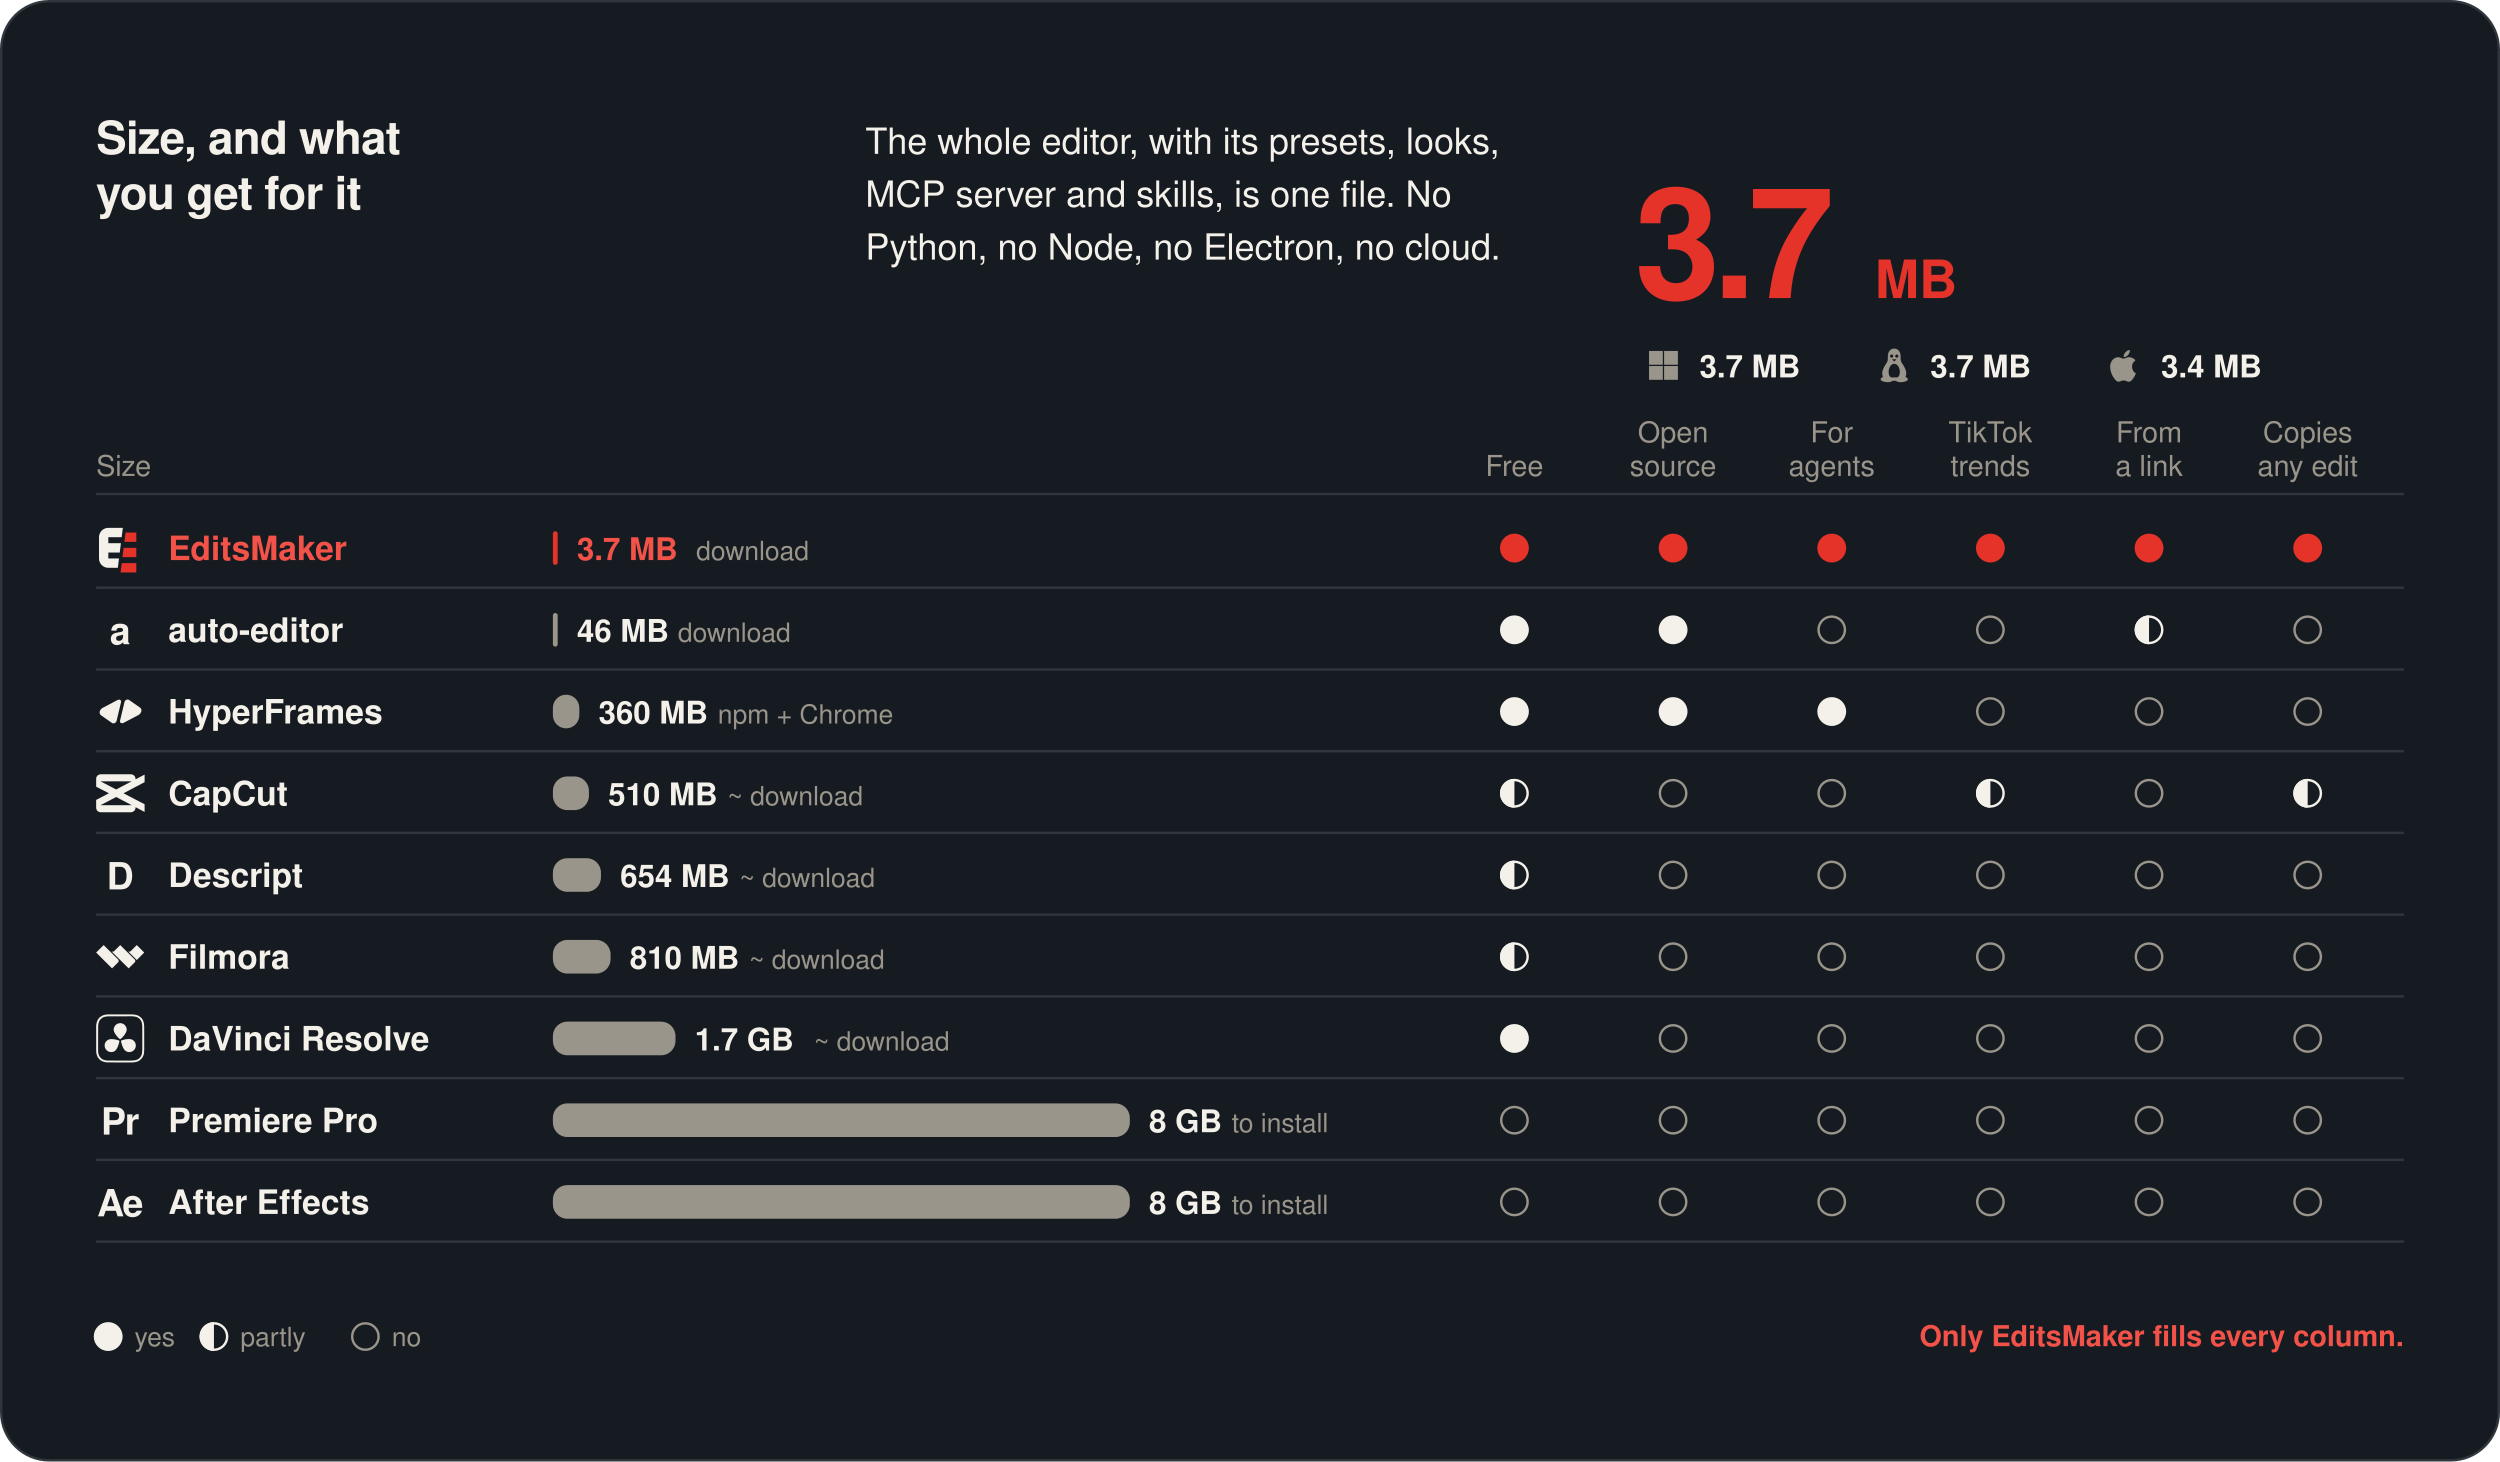
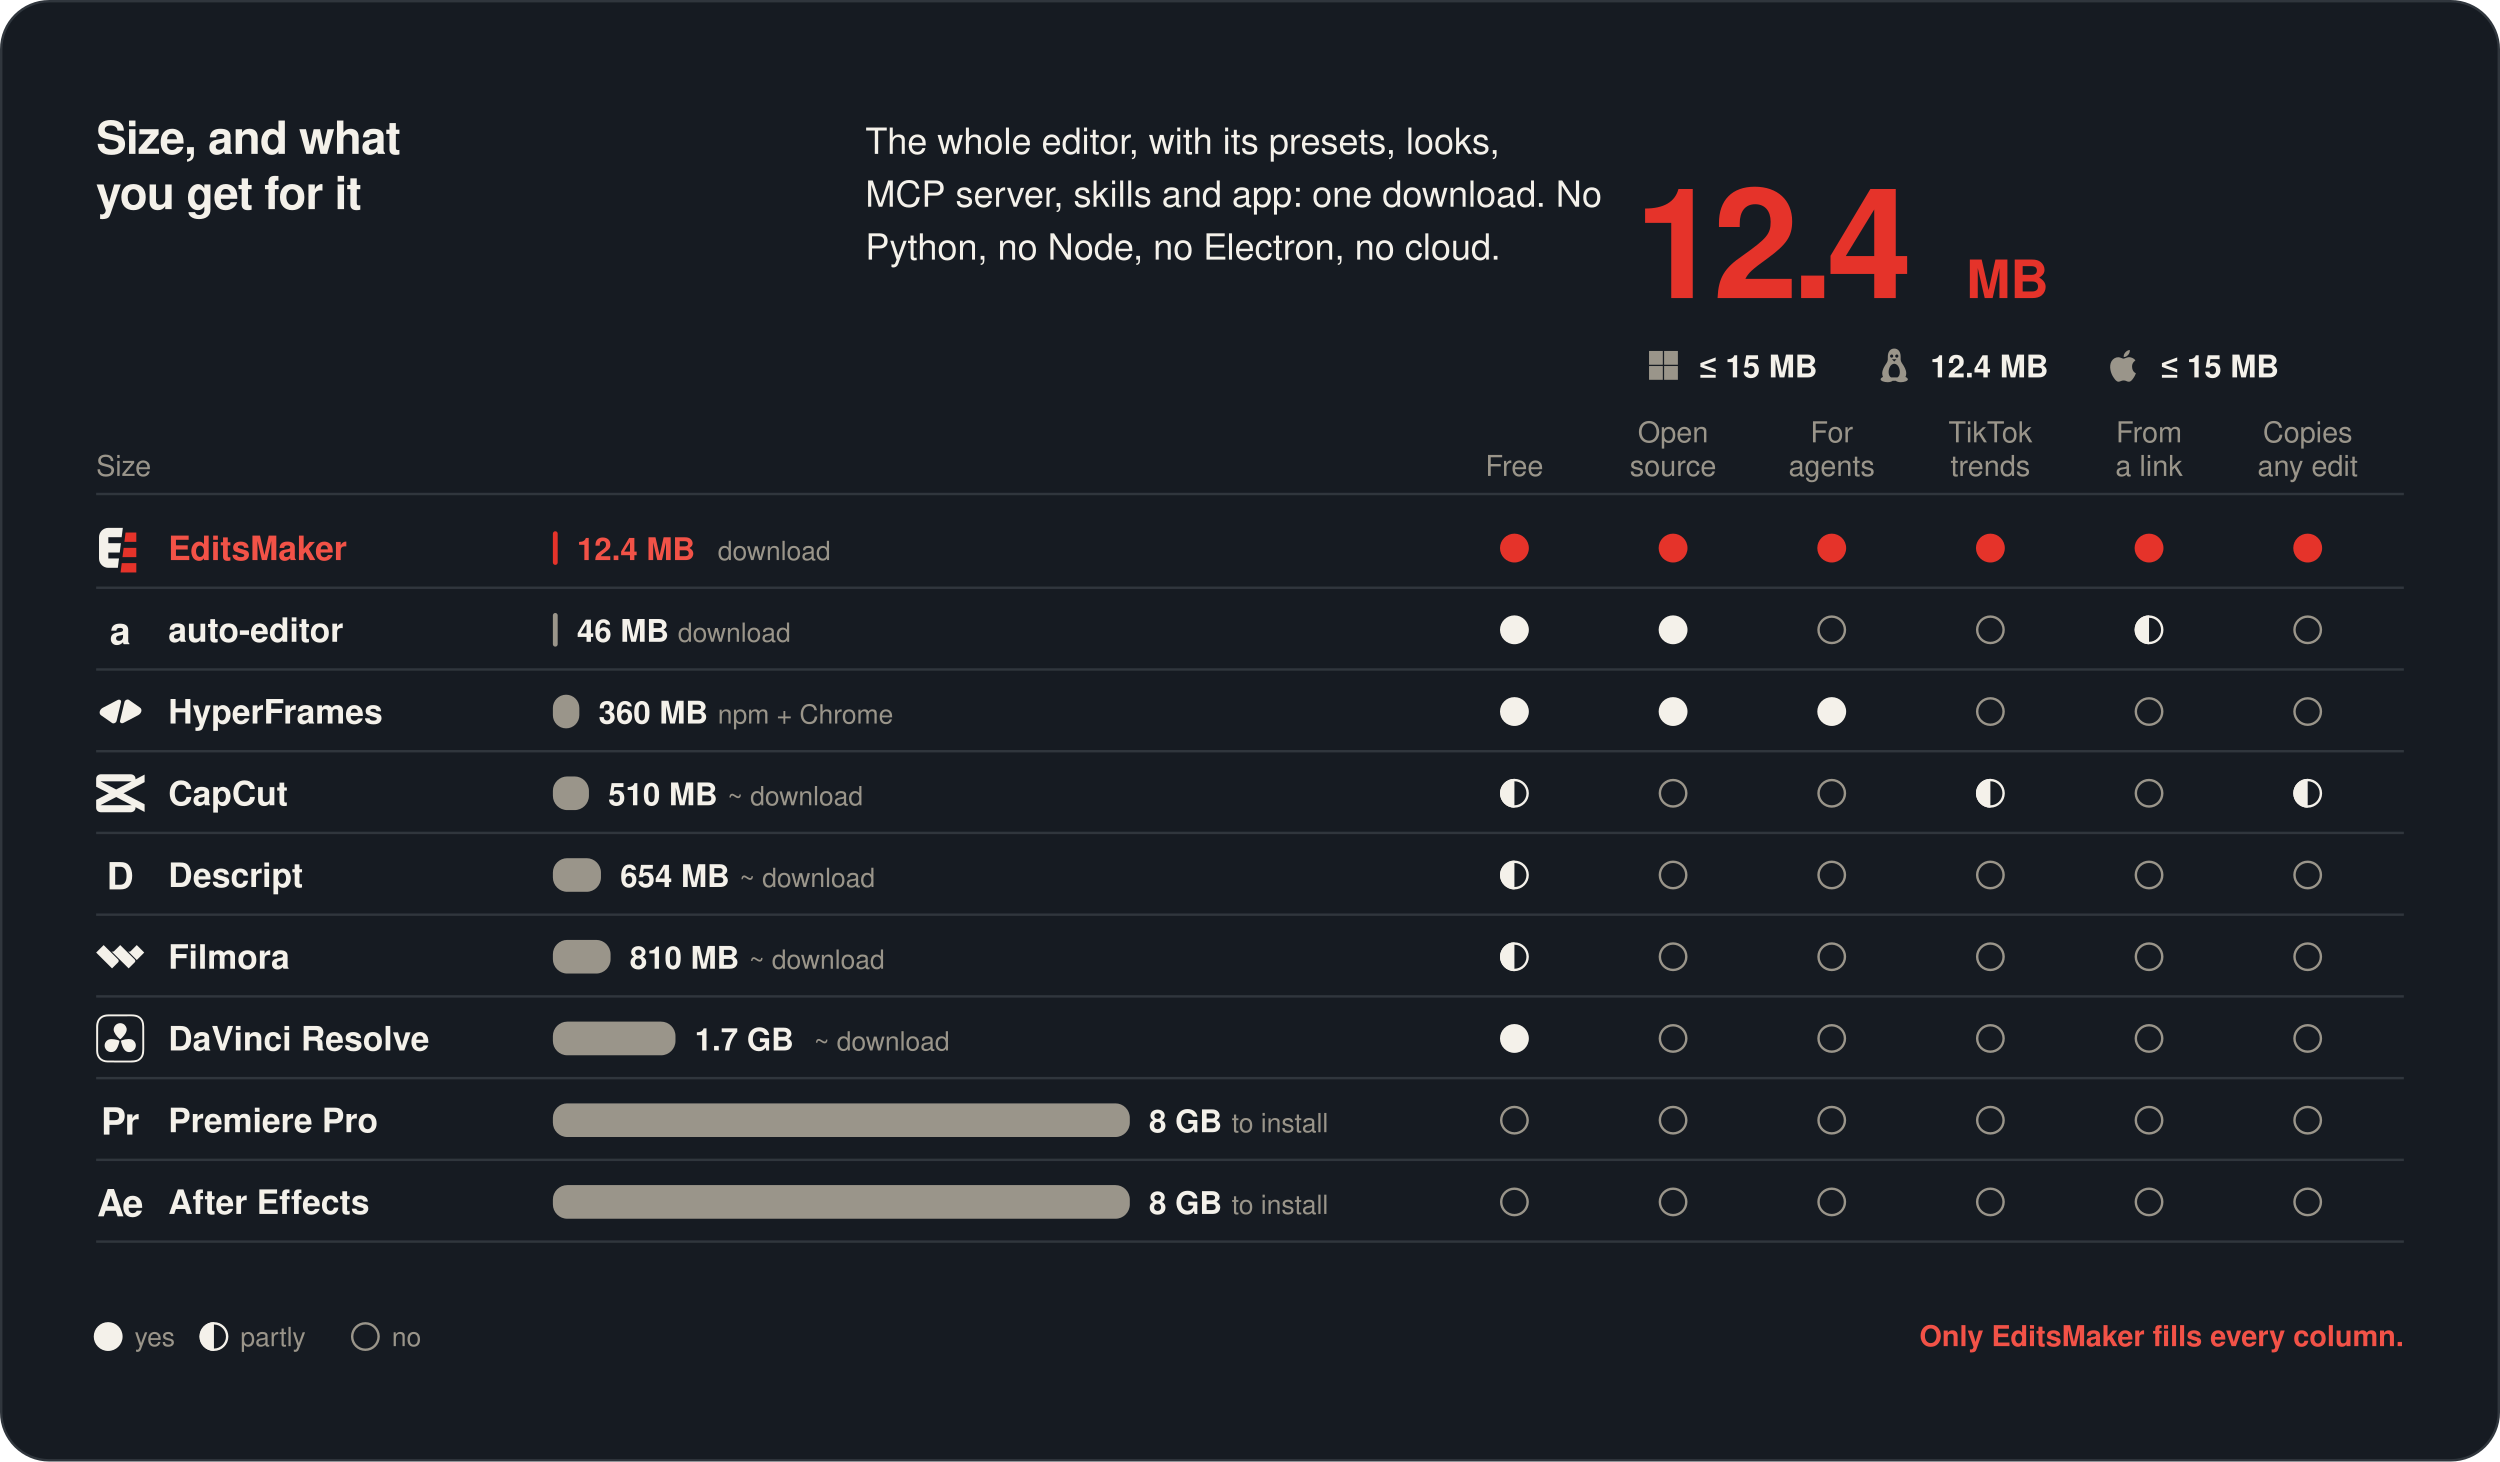
- <svg xmlns="http://www.w3.org/2000/svg" width="1040" height="608" viewBox="0 0 1040 608" role="img" aria-label="EditsMaker against other editors. Download: EditsMaker 3.7 MB (Windows 3.7, Linux 3.7, macOS 3.4), auto-editor 46 MB, HyperFrames about 360 MB with its Chrome, CapCut about 510 MB, Descript about 654 MB, Filmora about 810 MB, DaVinci Resolve about 1.7 GB, Premiere Pro and After Effects 8 GB each to install. EditsMaker is the only one that is free, open source, built for AI agents, reads TikTok's trending songs, takes footage from a link and reverse-engineers any edit into a preset.">
+ <svg xmlns="http://www.w3.org/2000/svg" width="1040" height="608" viewBox="0 0 1040 608" role="img" aria-label="EditsMaker against other editors. Download: EditsMaker 12.4 MB with its desktop app (Linux 12.4, Windows and macOS under 15), auto-editor 46 MB, HyperFrames about 360 MB with its Chrome, CapCut about 510 MB, Descript about 654 MB, Filmora about 810 MB, DaVinci Resolve about 1.7 GB, Premiere Pro and After Effects 8 GB each to install.">
  <rect x="0.5" y="0.5" width="1039" height="607" rx="20" fill="#161B22" stroke="#30363D" />
  <g transform="translate(40,40)">
    <text x="0" y="24" font-family="Helvetica Neue, Helvetica, Arial, Liberation Sans, sans-serif" font-weight="700" font-size="19" fill="#F4F1EA" text-anchor="start" letter-spacing="-0.3">Size, and what</text>
    <text x="0" y="47" font-family="Helvetica Neue, Helvetica, Arial, Liberation Sans, sans-serif" font-weight="700" font-size="19" fill="#F4F1EA" text-anchor="start" letter-spacing="-0.3">you get for it</text>
    <text x="320" y="24" font-family="Helvetica Neue, Helvetica, Arial, Liberation Sans, sans-serif" font-weight="300" font-size="15" fill="#F4F1EA" text-anchor="start" letter-spacing="0">The whole editor, with its presets, looks,</text>
-     <text x="320" y="46" font-family="Helvetica Neue, Helvetica, Arial, Liberation Sans, sans-serif" font-weight="300" font-size="15" fill="#F4F1EA" text-anchor="start" letter-spacing="0">MCP server and skills, is one file. No</text>
+     <text x="320" y="46" font-family="Helvetica Neue, Helvetica, Arial, Liberation Sans, sans-serif" font-weight="300" font-size="15" fill="#F4F1EA" text-anchor="start" letter-spacing="0">MCP server, skills and app: one download. No</text>
    <text x="320" y="68" font-family="Helvetica Neue, Helvetica, Arial, Liberation Sans, sans-serif" font-weight="300" font-size="15" fill="#F4F1EA" text-anchor="start" letter-spacing="0">Python, no Node, no Electron, no cloud.</text>
-     <text x="640" y="84" font-family="Helvetica Neue, Helvetica, Arial, Liberation Sans, sans-serif" font-weight="700" font-size="64" fill="#E5332A" text-anchor="start" letter-spacing="-3">3.7</text>
-     <text x="740" y="84" font-family="Helvetica Neue, Helvetica, Arial, Liberation Sans, sans-serif" font-weight="700" font-size="22" fill="#E5332A" text-anchor="start" letter-spacing="0">MB</text>
+     <text x="640" y="84" font-family="Helvetica Neue, Helvetica, Arial, Liberation Sans, sans-serif" font-weight="700" font-size="64" fill="#E5332A" text-anchor="start" letter-spacing="-3">12.4</text>
+     <text x="778" y="84" font-family="Helvetica Neue, Helvetica, Arial, Liberation Sans, sans-serif" font-weight="700" font-size="22" fill="#E5332A" text-anchor="start" letter-spacing="0">MB</text>
    <path transform="translate(644,104) scale(0.6667)" d="M3 3h8.6v8.6H3zM12.4 3H21v8.6h-8.6zM3 12.4h8.6V21H3zM12.4 12.4H21V21h-8.6z" fill="#9A958A" fill-rule="evenodd" />
-     <text x="667" y="117" font-family="Helvetica Neue, Helvetica, Arial, Liberation Sans, sans-serif" font-weight="700" font-size="13" fill="#F4F1EA" text-anchor="start" letter-spacing="0">3.7 MB</text>
+     <text x="667" y="117" font-family="Helvetica Neue, Helvetica, Arial, Liberation Sans, sans-serif" font-weight="700" font-size="13" fill="#F4F1EA" text-anchor="start" letter-spacing="0">≤ 15 MB</text>
    <path transform="translate(740,104) scale(0.6667)" d="M12 1.5c-2.6 0-4 2.2-4 5 0 1.4.2 2.5-.7 3.9C5.8 12.6 4.5 14.8 4.5 17c0 .9.2 1.6.5 2.2-.9.4-1.5.9-1.5 1.5 0 1 2.2 1.8 4.4 1.8 1.4 0 2.6-.4 3.1-.9h2c.5.5 1.7.9 3.1.9 2.2 0 4.4-.8 4.4-1.8 0-.6-.6-1.1-1.5-1.5.3-.6.5-1.3.5-2.2 0-2.2-1.3-4.4-2.8-6.6-.9-1.4-.7-2.5-.7-3.9 0-2.8-1.4-5-4-5zM10.4 5.2a1 1 0 1 0 0 2 1 1 0 0 0 0-2zm3.2 0a1 1 0 1 0 0 2 1 1 0 0 0 0-2zM12 11c-2 0-3.5 2.4-3.5 5.2 0 1.7.6 2.8 1.5 3.3h4c.9-.5 1.5-1.6 1.5-3.3 0-2.8-1.5-5.2-3.5-5.2z M10.6 8.2h2.8L12 9.6z" fill="#9A958A" fill-rule="evenodd" />
-     <text x="763" y="117" font-family="Helvetica Neue, Helvetica, Arial, Liberation Sans, sans-serif" font-weight="700" font-size="13" fill="#F4F1EA" text-anchor="start" letter-spacing="0">3.7 MB</text>
+     <text x="763" y="117" font-family="Helvetica Neue, Helvetica, Arial, Liberation Sans, sans-serif" font-weight="700" font-size="13" fill="#F4F1EA" text-anchor="start" letter-spacing="0">12.4 MB</text>
    <path transform="translate(836,104) scale(0.6667)" d="M16.4 12.6c0-2.4 2-3.6 2.1-3.7-1.2-1.7-3-1.9-3.6-2-1.5-.2-3 .9-3.8.9-.8 0-2-.9-3.3-.9-1.7 0-3.3 1-4.2 2.5-1.8 3.1-.5 7.7 1.3 10.2.8 1.2 1.8 2.6 3.1 2.6 1.2-.1 1.7-.8 3.2-.8s1.9.8 3.2.8c1.3 0 2.2-1.3 3-2.5 1-1.4 1.3-2.7 1.4-2.8-.1 0-2.4-.9-2.4-4.3zM14 5.4c.7-.8 1.1-1.9 1-3-1 0-2.1.7-2.8 1.5-.6.7-1.2 1.8-1 2.9 1.1.1 2.1-.6 2.8-1.4z" fill="#9A958A" fill-rule="evenodd" />
-     <text x="859" y="117" font-family="Helvetica Neue, Helvetica, Arial, Liberation Sans, sans-serif" font-weight="700" font-size="13" fill="#F4F1EA" text-anchor="start" letter-spacing="0">3.4 MB</text>
+     <text x="859" y="117" font-family="Helvetica Neue, Helvetica, Arial, Liberation Sans, sans-serif" font-weight="700" font-size="13" fill="#F4F1EA" text-anchor="start" letter-spacing="0">≤ 15 MB</text>
    <text x="0" y="158" font-family="Helvetica Neue, Helvetica, Arial, Liberation Sans, sans-serif" font-weight="400" font-size="12" fill="#9A958A" text-anchor="start" letter-spacing="0">Size</text>
    <line x1="0" y1="165.5" x2="960" y2="165.5" stroke="#30363D" stroke-width="1" />
    <text x="590" y="158" font-family="Helvetica Neue, Helvetica, Arial, Liberation Sans, sans-serif" font-weight="400" font-size="12" fill="#9A958A" text-anchor="middle" letter-spacing="0">Free</text>
    <text x="656" y="158" font-family="Helvetica Neue, Helvetica, Arial, Liberation Sans, sans-serif" font-weight="400" font-size="12" fill="#9A958A" text-anchor="middle" letter-spacing="0">source</text>
    <text x="656" y="144" font-family="Helvetica Neue, Helvetica, Arial, Liberation Sans, sans-serif" font-weight="400" font-size="12" fill="#9A958A" text-anchor="middle" letter-spacing="0">Open</text>
    <text x="722" y="158" font-family="Helvetica Neue, Helvetica, Arial, Liberation Sans, sans-serif" font-weight="400" font-size="12" fill="#9A958A" text-anchor="middle" letter-spacing="0">agents</text>
    <text x="722" y="144" font-family="Helvetica Neue, Helvetica, Arial, Liberation Sans, sans-serif" font-weight="400" font-size="12" fill="#9A958A" text-anchor="middle" letter-spacing="0">For</text>
    <text x="788" y="158" font-family="Helvetica Neue, Helvetica, Arial, Liberation Sans, sans-serif" font-weight="400" font-size="12" fill="#9A958A" text-anchor="middle" letter-spacing="0">trends</text>
    <text x="788" y="144" font-family="Helvetica Neue, Helvetica, Arial, Liberation Sans, sans-serif" font-weight="400" font-size="12" fill="#9A958A" text-anchor="middle" letter-spacing="0">TikTok</text>
    <text x="854" y="158" font-family="Helvetica Neue, Helvetica, Arial, Liberation Sans, sans-serif" font-weight="400" font-size="12" fill="#9A958A" text-anchor="middle" letter-spacing="0">a link</text>
    <text x="854" y="144" font-family="Helvetica Neue, Helvetica, Arial, Liberation Sans, sans-serif" font-weight="400" font-size="12" fill="#9A958A" text-anchor="middle" letter-spacing="0">From</text>
    <text x="920" y="158" font-family="Helvetica Neue, Helvetica, Arial, Liberation Sans, sans-serif" font-weight="400" font-size="12" fill="#9A958A" text-anchor="middle" letter-spacing="0">any edit</text>
    <text x="920" y="144" font-family="Helvetica Neue, Helvetica, Arial, Liberation Sans, sans-serif" font-weight="400" font-size="12" fill="#9A958A" text-anchor="middle" letter-spacing="0">Copies</text>
    <g transform="translate(-3.8,174.6) scale(0.2770833)">
      <defs>
        <clipPath id="lm0178">
          <polygon points="0,0 56,0 44,96 0,96" />
        </clipPath>
        <clipPath id="rm0178">
          <polygon points="61,0 96,0 96,96 49,96" />
        </clipPath>
      </defs>
      <g clip-path="url(#lm0178)">
        <path d="M32,18 H74 V32 H32 V41 H74 V55 H32 V64 H74 V78 H32 A14,14 0 0 1 18,64 V32 A14,14 0 0 1 32,18 Z" fill="#F4F1EA" />
      </g>
      <g clip-path="url(#rm0178)">
        <path d="M32,18 H74 V32 H32 V41 H74 V55 H32 V64 H74 V78 H32 A14,14 0 0 1 18,64 V32 A14,14 0 0 1 32,18 Z" fill="#E5332A" transform="translate(0,7)" />
      </g>
    </g>
    <text x="30" y="193" font-family="Helvetica Neue, Helvetica, Arial, Liberation Sans, sans-serif" font-weight="700" font-size="14" fill="#F25247" text-anchor="start" letter-spacing="0">EditsMaker</text>
    <rect x="190" y="181" width="2" height="14" rx="1" fill="#E5332A" />
-     <text x="200" y="193" font-family="Helvetica Neue, Helvetica, Arial, Liberation Sans, sans-serif" font-weight="700" font-size="13" fill="#F25247" text-anchor="start" letter-spacing="0">3.7 MB</text>
-     <text x="249.6" y="193" font-family="Helvetica Neue, Helvetica, Arial, Liberation Sans, sans-serif" font-weight="400" font-size="11" fill="#9A958A" text-anchor="start" letter-spacing="0">download</text>
+     <text x="200" y="193" font-family="Helvetica Neue, Helvetica, Arial, Liberation Sans, sans-serif" font-weight="700" font-size="13" fill="#F25247" text-anchor="start" letter-spacing="0">12.4 MB</text>
+     <text x="258.6" y="193" font-family="Helvetica Neue, Helvetica, Arial, Liberation Sans, sans-serif" font-weight="400" font-size="11" fill="#9A958A" text-anchor="start" letter-spacing="0">download</text>
    <circle cx="590" cy="188" r="6" fill="#E5332A" />
    <circle cx="656" cy="188" r="6" fill="#E5332A" />
    <circle cx="722" cy="188" r="6" fill="#E5332A" />
    <circle cx="788" cy="188" r="6" fill="#E5332A" />
    <circle cx="854" cy="188" r="6" fill="#E5332A" />
    <circle cx="920" cy="188" r="6" fill="#E5332A" />
    <line x1="0" y1="204.5" x2="960" y2="204.5" stroke="#30363D" stroke-width="1" />
    <text x="10.0" y="228.0" font-family="Helvetica Neue, Helvetica, Arial, Liberation Sans, sans-serif" font-weight="700" font-size="15.6" fill="#F4F1EA" text-anchor="middle" letter-spacing="-0.5">a</text>
    <text x="30" y="227" font-family="Helvetica Neue, Helvetica, Arial, Liberation Sans, sans-serif" font-weight="700" font-size="14" fill="#F4F1EA" text-anchor="start" letter-spacing="0">auto-editor</text>
    <rect x="190" y="215" width="2" height="14" rx="1" fill="#9A958A" />
    <text x="200" y="227" font-family="Helvetica Neue, Helvetica, Arial, Liberation Sans, sans-serif" font-weight="700" font-size="13" fill="#F4F1EA" text-anchor="start" letter-spacing="0">46 MB</text>
    <text x="242.0" y="227" font-family="Helvetica Neue, Helvetica, Arial, Liberation Sans, sans-serif" font-weight="400" font-size="11" fill="#9A958A" text-anchor="start" letter-spacing="0">download</text>
    <circle cx="590" cy="222" r="6" fill="#F4F1EA" />
    <circle cx="656" cy="222" r="6" fill="#F4F1EA" />
    <circle cx="722" cy="222" r="5.5" fill="none" stroke="#9A958A" />
    <circle cx="788" cy="222" r="5.5" fill="none" stroke="#9A958A" />
    <circle cx="854" cy="222" r="5.5" fill="none" stroke="#F4F1EA" />
    <path d="M854,216 A6,6 0 0 0 854,228 Z" fill="#F4F1EA" />
    <circle cx="920" cy="222" r="5.5" fill="none" stroke="#9A958A" />
    <line x1="0" y1="238.5" x2="960" y2="238.5" stroke="#30363D" stroke-width="1" />
    <path transform="translate(0,246) scale(0.2)" d="M10.185 57.802L33.114 73.831C36.22 75.998 41.517 73.543 42.482 69.498L51.761 30.427C52.725 26.382 48.58 23.928 44.46 26.094L13.917 42.123C6.967 45.768 4.976 54.158 10.185 57.802Z M87.513 57.514L56.97 73.543C52.837 75.71 48.705 73.255 49.669 69.21L58.948 30.139C59.913 26.094 65.21 23.64 68.315 25.806L91.245 41.835C96.467 45.48 94.463 53.87 87.513 57.514Z" fill="#F4F1EA" fill-rule="evenodd" />
    <text x="30" y="261" font-family="Helvetica Neue, Helvetica, Arial, Liberation Sans, sans-serif" font-weight="700" font-size="14" fill="#F4F1EA" text-anchor="start" letter-spacing="0">HyperFrames</text>
    <rect x="190" y="249" width="11" height="14" rx="5.5" fill="#9A958A" />
    <text x="209" y="261" font-family="Helvetica Neue, Helvetica, Arial, Liberation Sans, sans-serif" font-weight="700" font-size="13" fill="#F4F1EA" text-anchor="start" letter-spacing="0">360 MB</text>
    <text x="258.6" y="261" font-family="Helvetica Neue, Helvetica, Arial, Liberation Sans, sans-serif" font-weight="400" font-size="11" fill="#9A958A" text-anchor="start" letter-spacing="0">npm + Chrome</text>
    <circle cx="590" cy="256" r="6" fill="#F4F1EA" />
    <circle cx="656" cy="256" r="6" fill="#F4F1EA" />
    <circle cx="722" cy="256" r="6" fill="#F4F1EA" />
    <circle cx="788" cy="256" r="5.5" fill="none" stroke="#9A958A" />
    <circle cx="854" cy="256" r="5.5" fill="none" stroke="#9A958A" />
    <circle cx="920" cy="256" r="5.5" fill="none" stroke="#9A958A" />
    <line x1="0" y1="272.5" x2="960" y2="272.5" stroke="#30363D" stroke-width="1" />
    <path transform="translate(0,280) scale(0.8333)" d="M24.189 6.442V2.671l-4.535 2.383V4.91c.002-1.505-1.078-2.411-2.638-2.411H2.64C.993 2.5 0 3.407 0 4.91V8.72L6.354 12 0 15.316v3.8C0 20.595 1 21.5 2.64 21.5h14.373c1.56 0 2.639-.907 2.639-2.382v-.197l4.536 2.409v-3.828L13.64 12 24.19 6.443zM9.982 13.873l7.797 4.083H2.157l7.825-4.083zm7.741-7.828l-7.742 4.057-7.825-4.057h15.567z" fill="#F4F1EA" fill-rule="evenodd" />
    <text x="30" y="295" font-family="Helvetica Neue, Helvetica, Arial, Liberation Sans, sans-serif" font-weight="700" font-size="14" fill="#F4F1EA" text-anchor="start" letter-spacing="0">CapCut</text>
    <rect x="190" y="283" width="15" height="14" rx="6" fill="#9A958A" />
    <text x="213" y="295" font-family="Helvetica Neue, Helvetica, Arial, Liberation Sans, sans-serif" font-weight="700" font-size="13" fill="#F4F1EA" text-anchor="start" letter-spacing="0">510 MB</text>
    <text x="262.6" y="295" font-family="Helvetica Neue, Helvetica, Arial, Liberation Sans, sans-serif" font-weight="400" font-size="11" fill="#9A958A" text-anchor="start" letter-spacing="0">~ download</text>
    <circle cx="590" cy="290" r="5.5" fill="none" stroke="#F4F1EA" />
    <path d="M590,284 A6,6 0 0 0 590,296 Z" fill="#F4F1EA" />
    <circle cx="656" cy="290" r="5.5" fill="none" stroke="#9A958A" />
    <circle cx="722" cy="290" r="5.5" fill="none" stroke="#9A958A" />
    <circle cx="788" cy="290" r="5.5" fill="none" stroke="#F4F1EA" />
    <path d="M788,284 A6,6 0 0 0 788,296 Z" fill="#F4F1EA" />
    <circle cx="854" cy="290" r="5.5" fill="none" stroke="#9A958A" />
    <circle cx="920" cy="290" r="5.5" fill="none" stroke="#F4F1EA" />
    <path d="M920,284 A6,6 0 0 0 920,296 Z" fill="#F4F1EA" />
    <line x1="0" y1="306.5" x2="960" y2="306.5" stroke="#30363D" stroke-width="1" />
    <text x="10.0" y="330.0" font-family="Helvetica Neue, Helvetica, Arial, Liberation Sans, sans-serif" font-weight="700" font-size="15.6" fill="#F4F1EA" text-anchor="middle" letter-spacing="-0.5">D</text>
    <text x="30" y="329" font-family="Helvetica Neue, Helvetica, Arial, Liberation Sans, sans-serif" font-weight="700" font-size="14" fill="#F4F1EA" text-anchor="start" letter-spacing="0">Descript</text>
    <rect x="190" y="317" width="20" height="14" rx="6" fill="#9A958A" />
    <text x="218" y="329" font-family="Helvetica Neue, Helvetica, Arial, Liberation Sans, sans-serif" font-weight="700" font-size="13" fill="#F4F1EA" text-anchor="start" letter-spacing="0">654 MB</text>
    <text x="267.6" y="329" font-family="Helvetica Neue, Helvetica, Arial, Liberation Sans, sans-serif" font-weight="400" font-size="11" fill="#9A958A" text-anchor="start" letter-spacing="0">~ download</text>
    <circle cx="590" cy="324" r="5.5" fill="none" stroke="#F4F1EA" />
    <path d="M590,318 A6,6 0 0 0 590,330 Z" fill="#F4F1EA" />
    <circle cx="656" cy="324" r="5.5" fill="none" stroke="#9A958A" />
    <circle cx="722" cy="324" r="5.5" fill="none" stroke="#9A958A" />
    <circle cx="788" cy="324" r="5.5" fill="none" stroke="#9A958A" />
    <circle cx="854" cy="324" r="5.5" fill="none" stroke="#9A958A" />
    <circle cx="920" cy="324" r="5.5" fill="none" stroke="#9A958A" />
    <line x1="0" y1="340.5" x2="960" y2="340.5" stroke="#30363D" stroke-width="1" />
    <path transform="translate(0,348) scale(0.8333)" d="M16.216 17.814 7.704 9.368l.02-.02c.391.239.91.19 1.249-.147l3.041-3.016 7.241 7.184c.397.394.402 1.029.005 1.426l-3.044 3.019Zm-5.253-3.017-3.03 3.017L0 9.915l3.746-3.73 7.217 7.187a1.005 1.005 0 0 1 0 1.425ZM24 9.913l-3.725 3.727L16 9.367l.02-.021c.388.239.903.19 1.239-.146l3.014-3.015L24 9.913Z" fill="#F4F1EA" fill-rule="evenodd" />
    <text x="30" y="363" font-family="Helvetica Neue, Helvetica, Arial, Liberation Sans, sans-serif" font-weight="700" font-size="14" fill="#F4F1EA" text-anchor="start" letter-spacing="0">Filmora</text>
    <rect x="190" y="351" width="24" height="14" rx="6" fill="#9A958A" />
    <text x="222" y="363" font-family="Helvetica Neue, Helvetica, Arial, Liberation Sans, sans-serif" font-weight="700" font-size="13" fill="#F4F1EA" text-anchor="start" letter-spacing="0">810 MB</text>
    <text x="271.6" y="363" font-family="Helvetica Neue, Helvetica, Arial, Liberation Sans, sans-serif" font-weight="400" font-size="11" fill="#9A958A" text-anchor="start" letter-spacing="0">~ download</text>
    <circle cx="590" cy="358" r="5.5" fill="none" stroke="#F4F1EA" />
    <path d="M590,352 A6,6 0 0 0 590,364 Z" fill="#F4F1EA" />
    <circle cx="656" cy="358" r="5.5" fill="none" stroke="#9A958A" />
    <circle cx="722" cy="358" r="5.5" fill="none" stroke="#9A958A" />
    <circle cx="788" cy="358" r="5.5" fill="none" stroke="#9A958A" />
    <circle cx="854" cy="358" r="5.5" fill="none" stroke="#9A958A" />
    <circle cx="920" cy="358" r="5.5" fill="none" stroke="#9A958A" />
    <line x1="0" y1="374.5" x2="960" y2="374.5" stroke="#30363D" stroke-width="1" />
    <path transform="translate(0,382) scale(0.8333)" d="M17.621 0 5.977.004c-1.37 0-2.756.345-3.762 1.11a4.925 4.925 0 0 0-1.61 2.003C.233 3.93 0 5.02 0 5.951l.012 12.2c.002 1.604.479 3.057 1.461 4.112.984 1.056 2.462 1.683 4.331 1.691L16.856 24c1.26.005 3.095-.036 4.303-.714 1.075-.605 2.025-1.556 2.497-2.984.278-.84.345-2.084.344-3.147l-.021-11.13c-.002-.888-.15-2.023-.547-2.934-.425-.976-1.181-1.815-2.322-2.425C20.353.26 19.123 0 17.622 0zm0 .93c1.378 0 2.538.295 3.04.565.977.523 1.544 1.166 1.889 1.96.315.721.47 1.793.473 2.572l.018 11.13c.002 1.013-.097 2.257-.298 2.86-.396 1.202-1.146 1.946-2.063 2.462-.814.457-2.612.593-3.82.588l-11.05-.044c-1.657-.007-2.832-.534-3.626-1.386-.792-.851-1.212-2.06-1.212-3.485L.999 5.95c0-.829.196-1.827.474-2.437.345-.757.75-1.207 1.365-1.674C3.585 1.27 4.868.97 6.08.97zm-5.66 3.423c-1.976.089-3.204 1.658-3.214 3.29.019 1.443 1.635 3.481 2.884 4.53.12.099.154.109.33.18.062.025.198-.047.327-.135.36-.245.993-.947 1.648-1.738a7.67 7.67 0 0 0 1.031-1.683c.409-.89.261-1.599.235-1.888a3.983 3.983 0 0 0-.99-1.692 3.36 3.36 0 0 0-2.251-.864zm4.172 7.922a10.185 10.185 0 0 0-3.244.61c-.15.058-.26.1-.374.17-.057.036-.11.135-.105.292.017.433.29 1.278.624 2.27.384 1.135 1.066 2.27 1.844 2.74a3.23 3.23 0 0 0 2.53.342c.832-.243 1.595-.868 1.962-1.546.986-1.818.19-3.548-1.121-4.417-.447-.296-1.133-.445-1.89-.46-.074 0-.15-.002-.226-.001zm-8.432.038a6.201 6.201 0 0 0-.752.047c-.596.078-.932.273-1.29.51a3.177 3.177 0 0 0-1.365 1.979c-.075.552-.086 1.053.033 1.507.433 1.389 1.326 2.222 2.847 2.452.636.028 1.37-.063 1.99-.45 1.269-.782 2.08-3.17 2.412-4.742.053-.176.035-.357-.013-.42-.005-.067-.044-.113-.19-.183-.398-.192-1.32-.417-2.375-.6a7.68 7.68 0 0 0-1.297-.1z" fill="#F4F1EA" fill-rule="evenodd" />
    <text x="30" y="397" font-family="Helvetica Neue, Helvetica, Arial, Liberation Sans, sans-serif" font-weight="700" font-size="14" fill="#F4F1EA" text-anchor="start" letter-spacing="0">DaVinci Resolve</text>
    <rect x="190" y="385" width="51" height="14" rx="6" fill="#9A958A" />
    <text x="249" y="397" font-family="Helvetica Neue, Helvetica, Arial, Liberation Sans, sans-serif" font-weight="700" font-size="13" fill="#F4F1EA" text-anchor="start" letter-spacing="0">1.7 GB</text>
    <text x="298.6" y="397" font-family="Helvetica Neue, Helvetica, Arial, Liberation Sans, sans-serif" font-weight="400" font-size="11" fill="#9A958A" text-anchor="start" letter-spacing="0">~ download</text>
    <circle cx="590" cy="392" r="6" fill="#F4F1EA" />
    <circle cx="656" cy="392" r="5.5" fill="none" stroke="#9A958A" />
    <circle cx="722" cy="392" r="5.5" fill="none" stroke="#9A958A" />
    <circle cx="788" cy="392" r="5.5" fill="none" stroke="#9A958A" />
    <circle cx="854" cy="392" r="5.5" fill="none" stroke="#9A958A" />
    <circle cx="920" cy="392" r="5.5" fill="none" stroke="#9A958A" />
    <line x1="0" y1="408.5" x2="960" y2="408.5" stroke="#30363D" stroke-width="1" />
    <text x="10.0" y="432.0" font-family="Helvetica Neue, Helvetica, Arial, Liberation Sans, sans-serif" font-weight="700" font-size="15.6" fill="#F4F1EA" text-anchor="middle" letter-spacing="-0.5">Pr</text>
    <text x="30" y="431" font-family="Helvetica Neue, Helvetica, Arial, Liberation Sans, sans-serif" font-weight="700" font-size="14" fill="#F4F1EA" text-anchor="start" letter-spacing="0">Premiere Pro</text>
    <rect x="190" y="419" width="240" height="14" rx="6" fill="#9A958A" />
    <text x="438" y="431" font-family="Helvetica Neue, Helvetica, Arial, Liberation Sans, sans-serif" font-weight="700" font-size="13" fill="#F4F1EA" text-anchor="start" letter-spacing="0">8 GB</text>
    <text x="472.4" y="431" font-family="Helvetica Neue, Helvetica, Arial, Liberation Sans, sans-serif" font-weight="400" font-size="11" fill="#9A958A" text-anchor="start" letter-spacing="0">to install</text>
    <circle cx="590" cy="426" r="5.5" fill="none" stroke="#9A958A" />
    <circle cx="656" cy="426" r="5.5" fill="none" stroke="#9A958A" />
    <circle cx="722" cy="426" r="5.5" fill="none" stroke="#9A958A" />
    <circle cx="788" cy="426" r="5.5" fill="none" stroke="#9A958A" />
    <circle cx="854" cy="426" r="5.5" fill="none" stroke="#9A958A" />
    <circle cx="920" cy="426" r="5.5" fill="none" stroke="#9A958A" />
    <line x1="0" y1="442.5" x2="960" y2="442.5" stroke="#30363D" stroke-width="1" />
    <text x="10.0" y="466.0" font-family="Helvetica Neue, Helvetica, Arial, Liberation Sans, sans-serif" font-weight="700" font-size="15.6" fill="#F4F1EA" text-anchor="middle" letter-spacing="-0.5">Ae</text>
    <text x="30" y="465" font-family="Helvetica Neue, Helvetica, Arial, Liberation Sans, sans-serif" font-weight="700" font-size="14" fill="#F4F1EA" text-anchor="start" letter-spacing="0">After Effects</text>
    <rect x="190" y="453" width="240" height="14" rx="6" fill="#9A958A" />
    <text x="438" y="465" font-family="Helvetica Neue, Helvetica, Arial, Liberation Sans, sans-serif" font-weight="700" font-size="13" fill="#F4F1EA" text-anchor="start" letter-spacing="0">8 GB</text>
    <text x="472.4" y="465" font-family="Helvetica Neue, Helvetica, Arial, Liberation Sans, sans-serif" font-weight="400" font-size="11" fill="#9A958A" text-anchor="start" letter-spacing="0">to install</text>
    <circle cx="590" cy="460" r="5.5" fill="none" stroke="#9A958A" />
    <circle cx="656" cy="460" r="5.5" fill="none" stroke="#9A958A" />
    <circle cx="722" cy="460" r="5.5" fill="none" stroke="#9A958A" />
    <circle cx="788" cy="460" r="5.5" fill="none" stroke="#9A958A" />
    <circle cx="854" cy="460" r="5.5" fill="none" stroke="#9A958A" />
    <circle cx="920" cy="460" r="5.5" fill="none" stroke="#9A958A" />
    <line x1="0" y1="476.5" x2="960" y2="476.5" stroke="#30363D" stroke-width="1" />
    <circle cx="5" cy="516" r="6" fill="#F4F1EA" />
    <text x="16" y="520" font-family="Helvetica Neue, Helvetica, Arial, Liberation Sans, sans-serif" font-weight="400" font-size="11" fill="#9A958A" text-anchor="start" letter-spacing="0">yes</text>
    <circle cx="49" cy="516" r="5.5" fill="none" stroke="#F4F1EA" />
    <path d="M49,510 A6,6 0 0 0 49,522 Z" fill="#F4F1EA" />
    <text x="60" y="520" font-family="Helvetica Neue, Helvetica, Arial, Liberation Sans, sans-serif" font-weight="400" font-size="11" fill="#9A958A" text-anchor="start" letter-spacing="0">partly</text>
    <circle cx="112" cy="516" r="5.5" fill="none" stroke="#9A958A" />
    <text x="123" y="520" font-family="Helvetica Neue, Helvetica, Arial, Liberation Sans, sans-serif" font-weight="400" font-size="11" fill="#9A958A" text-anchor="start" letter-spacing="0">no</text>
    <text x="960" y="520" font-family="Helvetica Neue, Helvetica, Arial, Liberation Sans, sans-serif" font-weight="700" font-size="12" fill="#F25247" text-anchor="end" letter-spacing="0">Only EditsMaker fills every column.</text>
  </g>
</svg>
